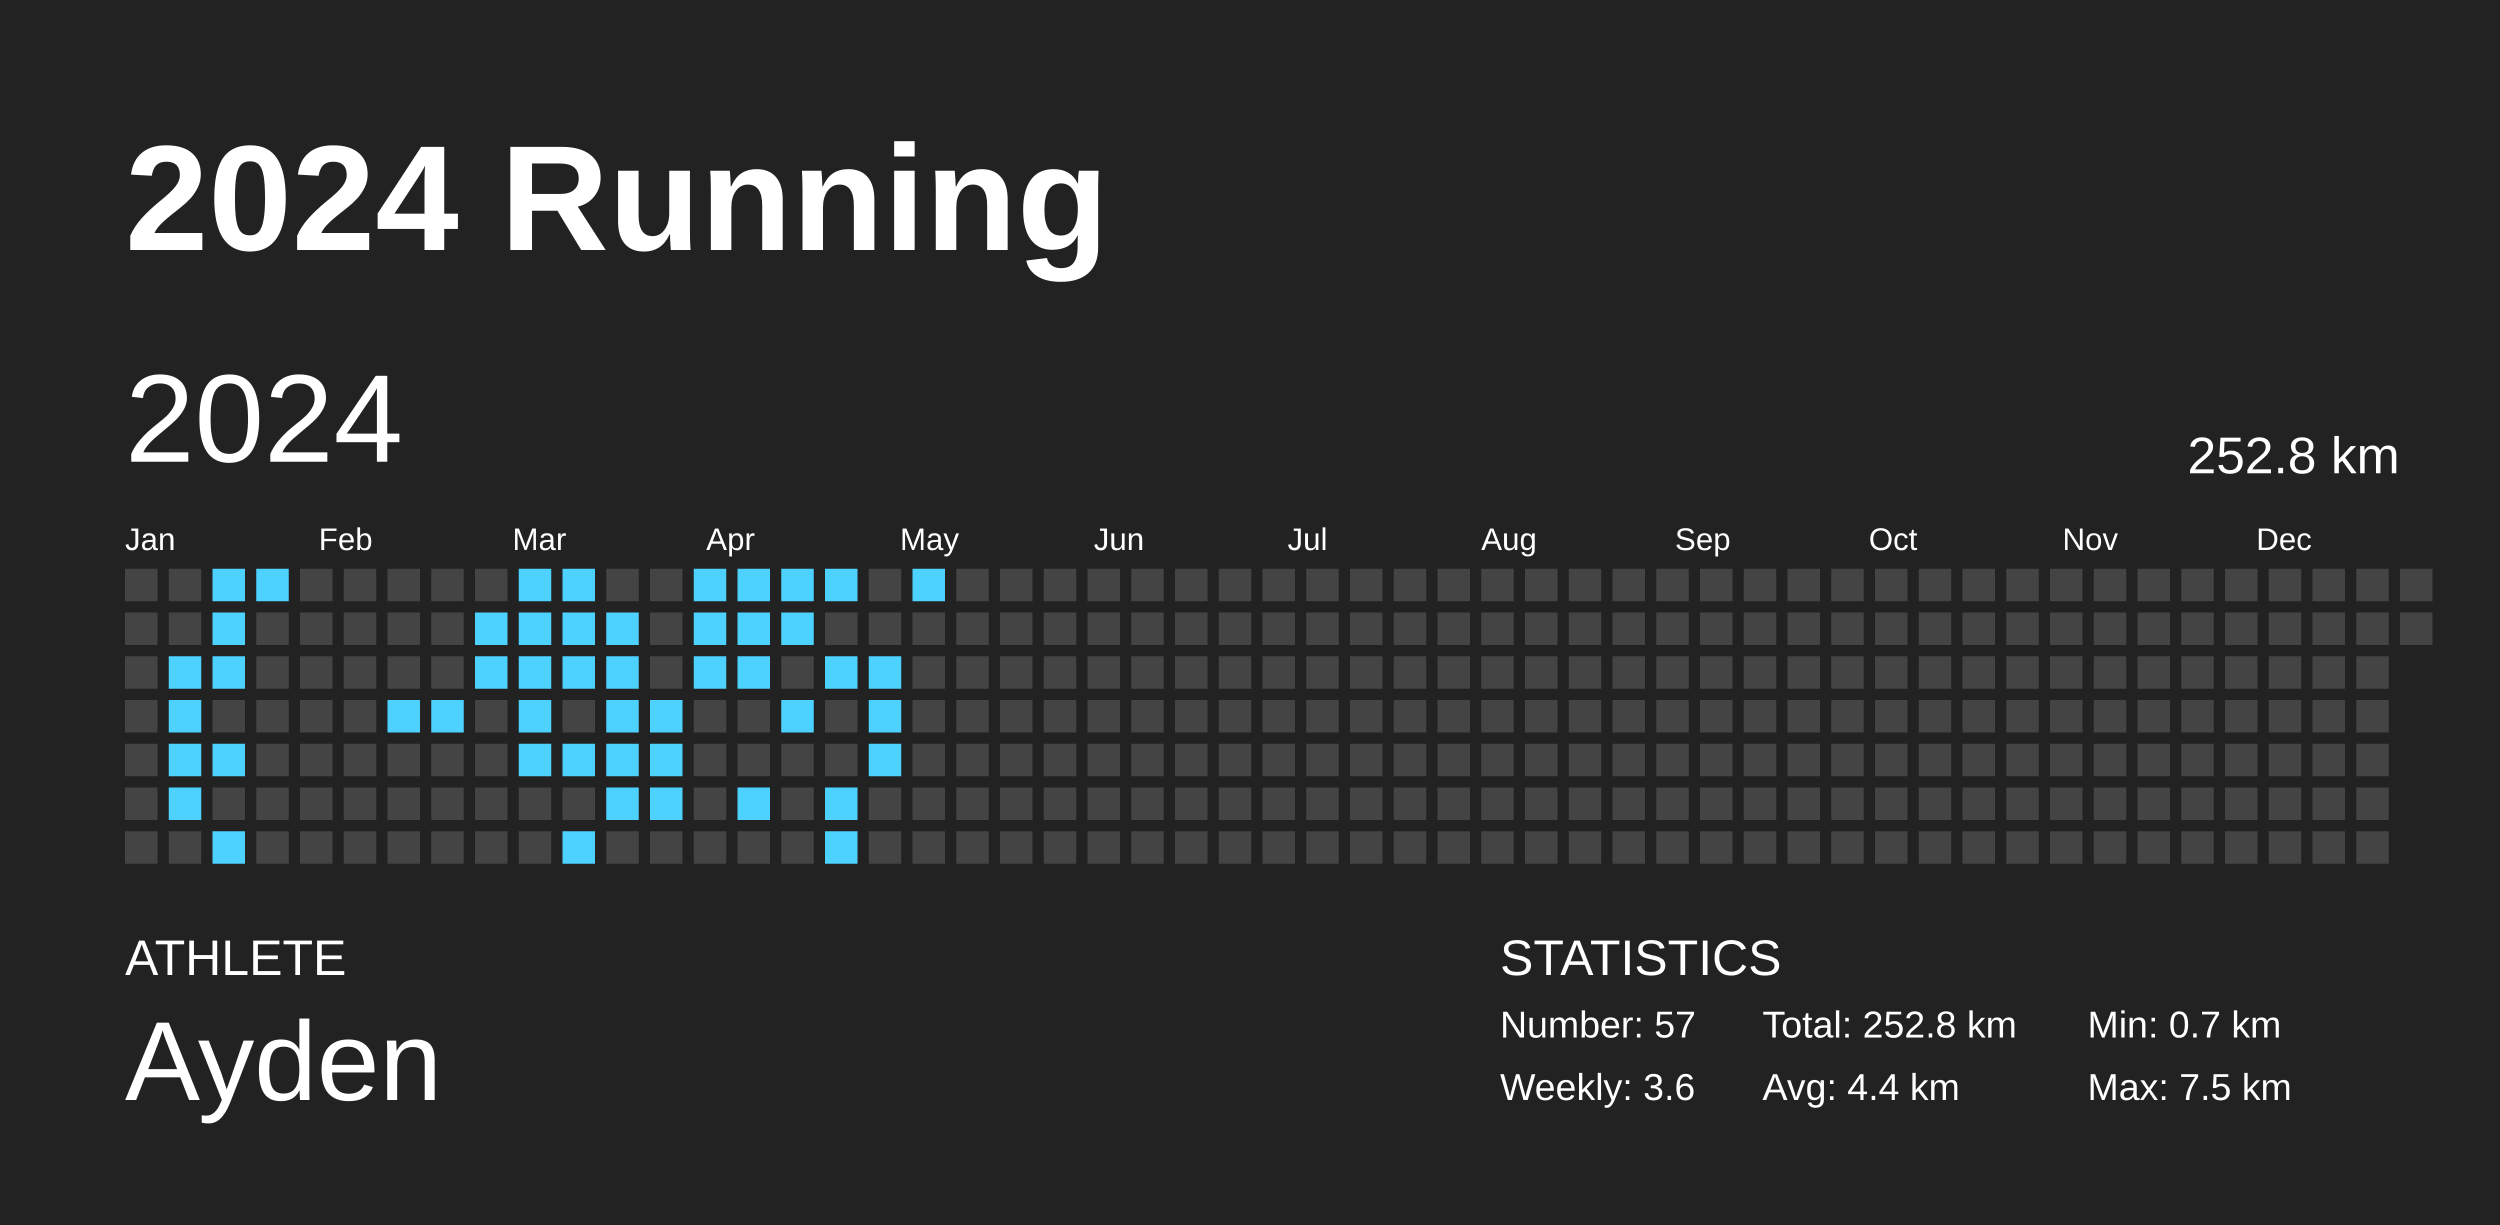
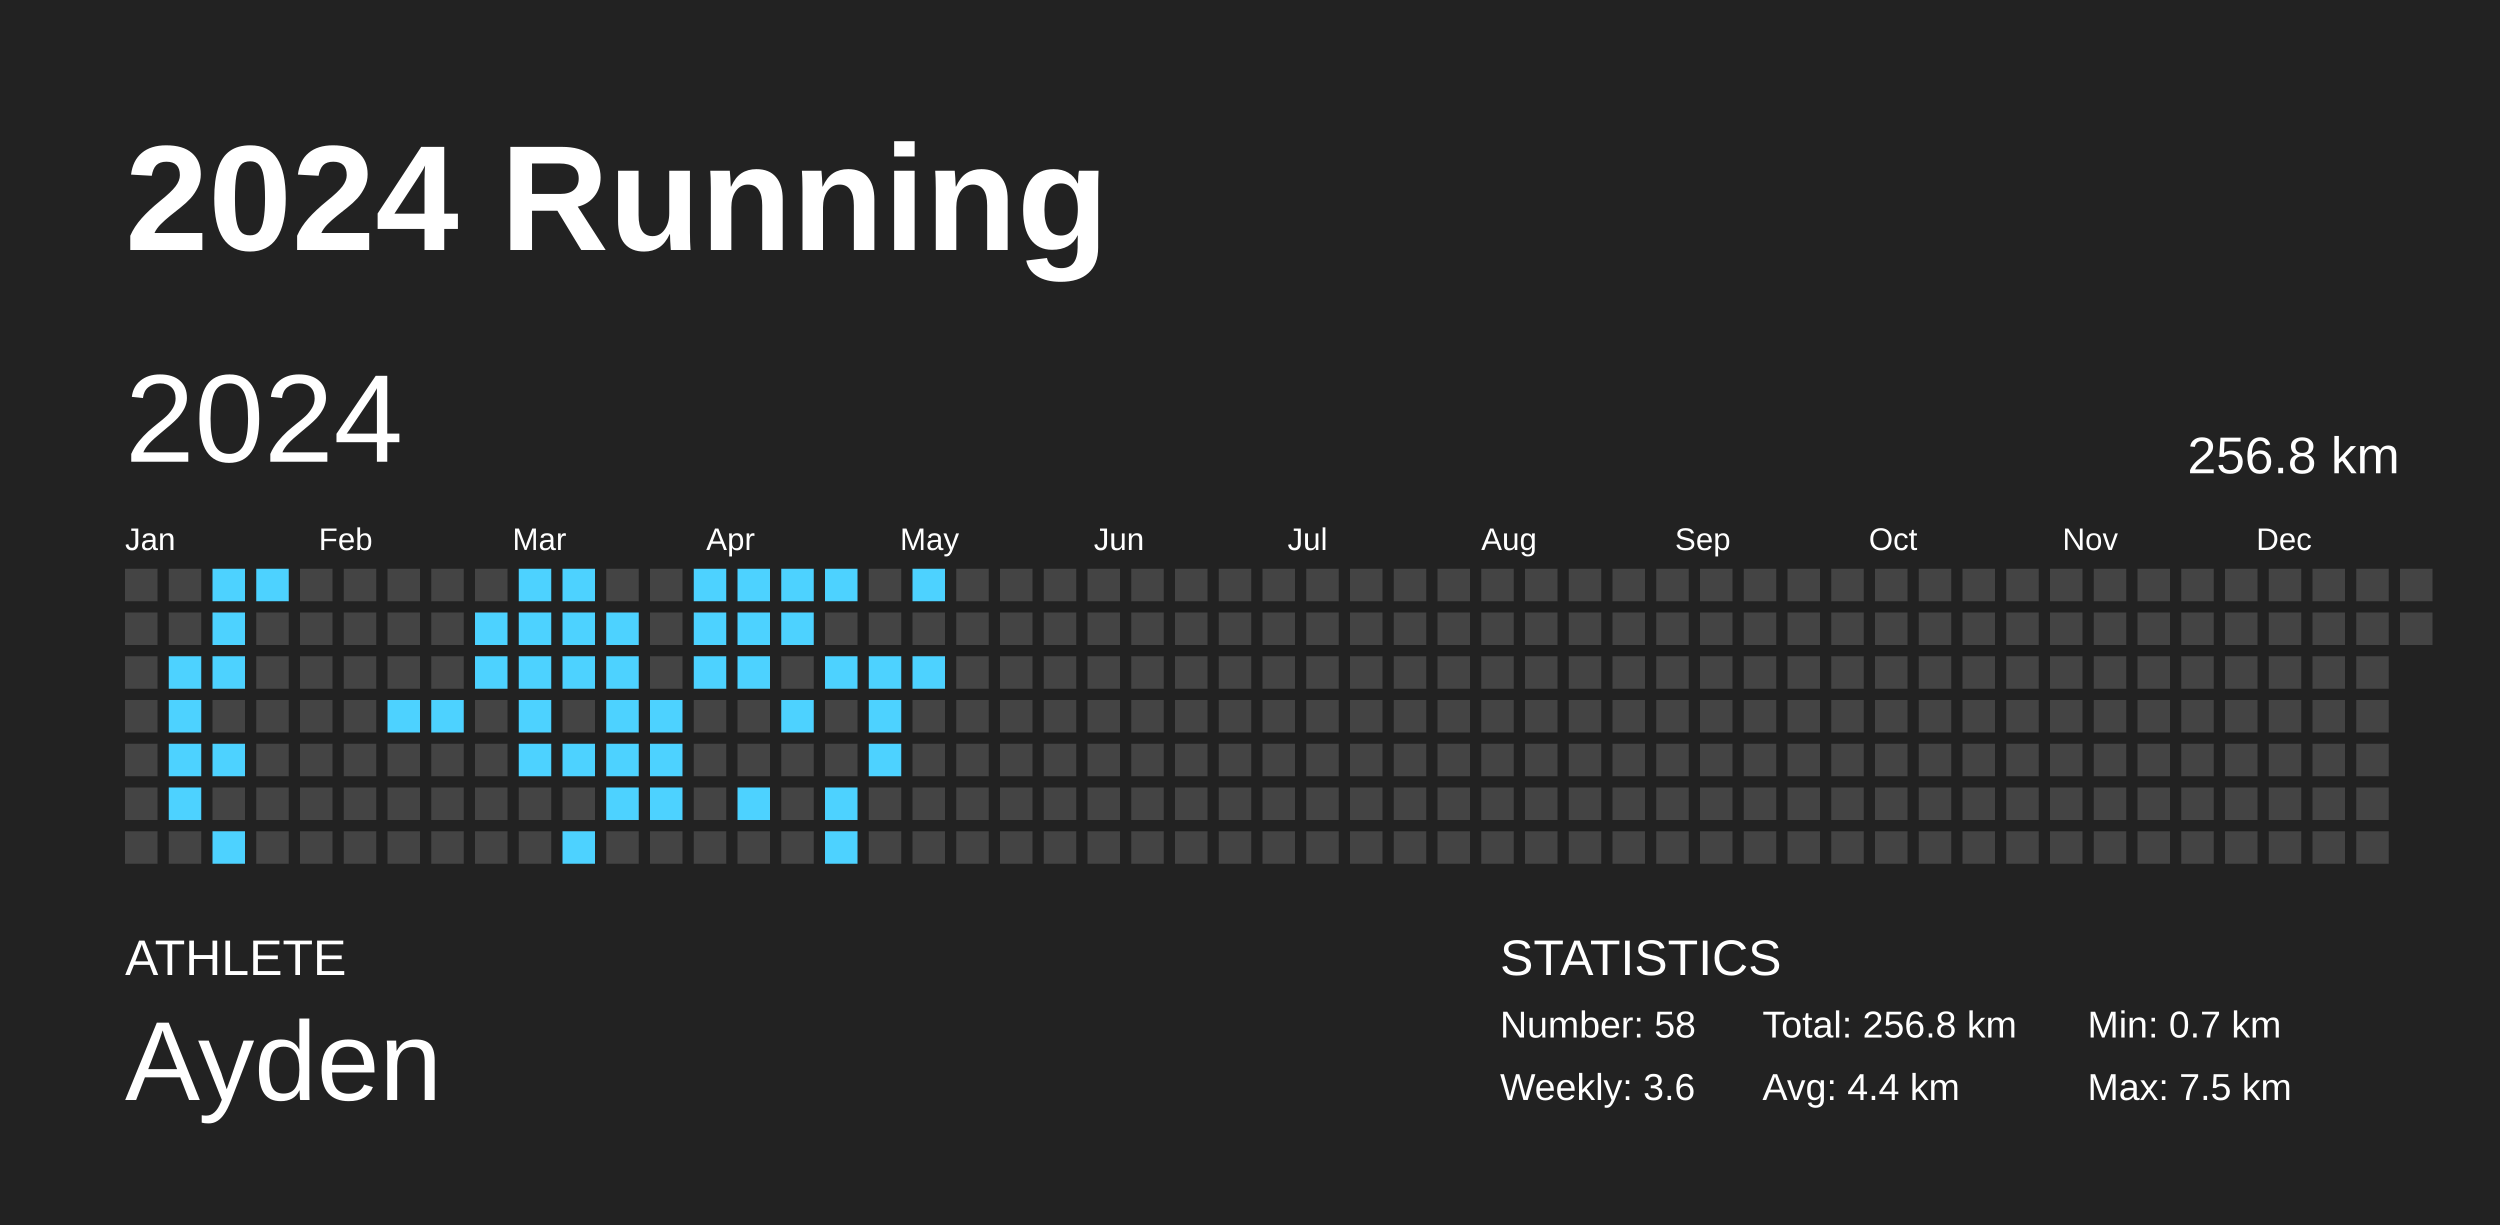
<svg xmlns="http://www.w3.org/2000/svg" baseProfile="full" height="98mm" version="1.1" viewBox="0,0,200,98" width="200mm">
  <defs />
  <rect fill="#222222" height="98" width="200" x="0" y="0" />
  <text fill="#FFFFFF" style="font-size:12px; font-family:Arial; font-weight:bold;" x="10" y="20">2024 Running</text>
  <text fill="#FFFFFF" style="font-size:4px; font-family:Arial" x="10" y="78">ATHLETE</text>
  <text fill="#FFFFFF" style="font-size:9px; font-family:Arial" x="10" y="88">Ayden</text>
  <text fill="#FFFFFF" style="font-size:4px; font-family:Arial" x="120" y="78">STATISTICS</text>
-   <text fill="#FFFFFF" style="font-size:3px; font-family:Arial" x="120" y="83">Number: 57</text>
+   <text fill="#FFFFFF" style="font-size:3px; font-family:Arial" x="120" y="83">Number: 58</text>
  <text fill="#FFFFFF" style="font-size:3px; font-family:Arial" x="120" y="88">Weekly: 3.6</text>
-   <text fill="#FFFFFF" style="font-size:3px; font-family:Arial" x="141" y="83">Total: 252.8 km</text>
+   <text fill="#FFFFFF" style="font-size:3px; font-family:Arial" x="141" y="83">Total: 256.8 km</text>
  <text fill="#FFFFFF" style="font-size:3px; font-family:Arial" x="141" y="88">Avg: 4.4 km</text>
  <text fill="#FFFFFF" style="font-size:3px; font-family:Arial" x="167" y="83">Min: 0.7 km</text>
  <text fill="#FFFFFF" style="font-size:3px; font-family:Arial" x="167" y="88">Max: 7.5 km</text>
  <text dominant-baseline="hanging" fill="#FFFFFF" style="font-size:10.0px; font-family:Arial;" x="10" y="30">2024</text>
-   <text dominant-baseline="hanging" fill="#FFFFFF" style="font-size:4.125px; font-family:Arial;" x="175" y="35">252.8 km</text>
+   <text dominant-baseline="hanging" fill="#FFFFFF" style="font-size:4.125px; font-family:Arial;" x="175" y="35">256.8 km</text>
  <text fill="#FFFFFF" style="font-size:2.5px; font-family:Arial" x="10.0" y="44">Jan</text>
  <text fill="#FFFFFF" style="font-size:2.5px; font-family:Arial" x="25.5" y="44">Feb</text>
  <text fill="#FFFFFF" style="font-size:2.5px; font-family:Arial" x="41.0" y="44">Mar</text>
  <text fill="#FFFFFF" style="font-size:2.5px; font-family:Arial" x="56.5" y="44">Apr</text>
  <text fill="#FFFFFF" style="font-size:2.5px; font-family:Arial" x="72.0" y="44">May</text>
  <text fill="#FFFFFF" style="font-size:2.5px; font-family:Arial" x="87.5" y="44">Jun</text>
  <text fill="#FFFFFF" style="font-size:2.5px; font-family:Arial" x="103.0" y="44">Jul</text>
  <text fill="#FFFFFF" style="font-size:2.5px; font-family:Arial" x="118.5" y="44">Aug</text>
  <text fill="#FFFFFF" style="font-size:2.5px; font-family:Arial" x="134.0" y="44">Sep</text>
  <text fill="#FFFFFF" style="font-size:2.5px; font-family:Arial" x="149.5" y="44">Oct</text>
  <text fill="#FFFFFF" style="font-size:2.5px; font-family:Arial" x="165.0" y="44">Nov</text>
  <text fill="#FFFFFF" style="font-size:2.5px; font-family:Arial" x="180.5" y="44">Dec</text>
  <rect fill="#444444" height="2.6" width="2.6" x="10.0" y="45.5" />
  <rect fill="#444444" height="2.6" width="2.6" x="10.0" y="49.0" />
  <rect fill="#444444" height="2.6" width="2.6" x="10.0" y="52.5" />
  <rect fill="#444444" height="2.6" width="2.6" x="10.0" y="56.0" />
  <rect fill="#444444" height="2.6" width="2.6" x="10.0" y="59.5" />
  <rect fill="#444444" height="2.6" width="2.6" x="10.0" y="63.0" />
  <rect fill="#444444" height="2.6" width="2.6" x="10.0" y="66.5" />
  <rect fill="#444444" height="2.6" width="2.6" x="13.5" y="45.5" />
  <rect fill="#444444" height="2.6" width="2.6" x="13.5" y="49.0" />
  <rect fill="#4dd2ff" height="2.6" width="2.6" x="13.5" y="52.5" />
  <rect fill="#4dd2ff" height="2.6" width="2.6" x="13.5" y="56.0" />
  <rect fill="#4dd2ff" height="2.6" width="2.6" x="13.5" y="59.5" />
  <rect fill="#4dd2ff" height="2.6" width="2.6" x="13.5" y="63.0" />
  <rect fill="#444444" height="2.6" width="2.6" x="13.5" y="66.5" />
  <rect fill="#4dd2ff" height="2.6" width="2.6" x="17.0" y="45.5" />
  <rect fill="#4dd2ff" height="2.6" width="2.6" x="17.0" y="49.0" />
  <rect fill="#4dd2ff" height="2.6" width="2.6" x="17.0" y="52.5" />
  <rect fill="#444444" height="2.6" width="2.6" x="17.0" y="56.0" />
  <rect fill="#4dd2ff" height="2.6" width="2.6" x="17.0" y="59.5" />
  <rect fill="#444444" height="2.6" width="2.6" x="17.0" y="63.0" />
  <rect fill="#4dd2ff" height="2.6" width="2.6" x="17.0" y="66.5" />
  <rect fill="#4dd2ff" height="2.6" width="2.6" x="20.5" y="45.5" />
  <rect fill="#444444" height="2.6" width="2.6" x="20.5" y="49.0" />
  <rect fill="#444444" height="2.6" width="2.6" x="20.5" y="52.5" />
  <rect fill="#444444" height="2.6" width="2.6" x="20.5" y="56.0" />
  <rect fill="#444444" height="2.6" width="2.6" x="20.5" y="59.5" />
  <rect fill="#444444" height="2.6" width="2.6" x="20.5" y="63.0" />
  <rect fill="#444444" height="2.6" width="2.6" x="20.5" y="66.5" />
  <rect fill="#444444" height="2.6" width="2.6" x="24.0" y="45.5" />
  <rect fill="#444444" height="2.6" width="2.6" x="24.0" y="49.0" />
  <rect fill="#444444" height="2.6" width="2.6" x="24.0" y="52.5" />
  <rect fill="#444444" height="2.6" width="2.6" x="24.0" y="56.0" />
  <rect fill="#444444" height="2.6" width="2.6" x="24.0" y="59.5" />
  <rect fill="#444444" height="2.6" width="2.6" x="24.0" y="63.0" />
  <rect fill="#444444" height="2.6" width="2.6" x="24.0" y="66.5" />
  <rect fill="#444444" height="2.6" width="2.6" x="27.5" y="45.5" />
  <rect fill="#444444" height="2.6" width="2.6" x="27.5" y="49.0" />
  <rect fill="#444444" height="2.6" width="2.6" x="27.5" y="52.5" />
  <rect fill="#444444" height="2.6" width="2.6" x="27.5" y="56.0" />
  <rect fill="#444444" height="2.6" width="2.6" x="27.5" y="59.5" />
  <rect fill="#444444" height="2.6" width="2.6" x="27.5" y="63.0" />
  <rect fill="#444444" height="2.6" width="2.6" x="27.5" y="66.5" />
  <rect fill="#444444" height="2.6" width="2.6" x="31.0" y="45.5" />
  <rect fill="#444444" height="2.6" width="2.6" x="31.0" y="49.0" />
  <rect fill="#444444" height="2.6" width="2.6" x="31.0" y="52.5" />
  <rect fill="#4dd2ff" height="2.6" width="2.6" x="31.0" y="56.0" />
  <rect fill="#444444" height="2.6" width="2.6" x="31.0" y="59.5" />
  <rect fill="#444444" height="2.6" width="2.6" x="31.0" y="63.0" />
  <rect fill="#444444" height="2.6" width="2.6" x="31.0" y="66.5" />
  <rect fill="#444444" height="2.6" width="2.6" x="34.5" y="45.5" />
  <rect fill="#444444" height="2.6" width="2.6" x="34.5" y="49.0" />
  <rect fill="#444444" height="2.6" width="2.6" x="34.5" y="52.5" />
  <rect fill="#4dd2ff" height="2.6" width="2.6" x="34.5" y="56.0" />
  <rect fill="#444444" height="2.6" width="2.6" x="34.5" y="59.5" />
  <rect fill="#444444" height="2.6" width="2.6" x="34.5" y="63.0" />
  <rect fill="#444444" height="2.6" width="2.6" x="34.5" y="66.5" />
  <rect fill="#444444" height="2.6" width="2.6" x="38.0" y="45.5" />
  <rect fill="#4dd2ff" height="2.6" width="2.6" x="38.0" y="49.0" />
  <rect fill="#4dd2ff" height="2.6" width="2.6" x="38.0" y="52.5" />
  <rect fill="#444444" height="2.6" width="2.6" x="38.0" y="56.0" />
  <rect fill="#444444" height="2.6" width="2.6" x="38.0" y="59.5" />
  <rect fill="#444444" height="2.6" width="2.6" x="38.0" y="63.0" />
  <rect fill="#444444" height="2.6" width="2.6" x="38.0" y="66.5" />
  <rect fill="#4dd2ff" height="2.6" width="2.6" x="41.5" y="45.5" />
  <rect fill="#4dd2ff" height="2.6" width="2.6" x="41.5" y="49.0" />
  <rect fill="#4dd2ff" height="2.6" width="2.6" x="41.5" y="52.5" />
  <rect fill="#4dd2ff" height="2.6" width="2.6" x="41.5" y="56.0" />
  <rect fill="#4dd2ff" height="2.6" width="2.6" x="41.5" y="59.5" />
  <rect fill="#444444" height="2.6" width="2.6" x="41.5" y="63.0" />
  <rect fill="#444444" height="2.6" width="2.6" x="41.5" y="66.5" />
  <rect fill="#4dd2ff" height="2.6" width="2.6" x="45.0" y="45.5" />
  <rect fill="#4dd2ff" height="2.6" width="2.6" x="45.0" y="49.0" />
  <rect fill="#4dd2ff" height="2.6" width="2.6" x="45.0" y="52.5" />
  <rect fill="#444444" height="2.6" width="2.6" x="45.0" y="56.0" />
  <rect fill="#4dd2ff" height="2.6" width="2.6" x="45.0" y="59.5" />
  <rect fill="#444444" height="2.6" width="2.6" x="45.0" y="63.0" />
  <rect fill="#4dd2ff" height="2.6" width="2.6" x="45.0" y="66.5" />
  <rect fill="#444444" height="2.6" width="2.6" x="48.5" y="45.5" />
  <rect fill="#4dd2ff" height="2.6" width="2.6" x="48.5" y="49.0" />
  <rect fill="#4dd2ff" height="2.6" width="2.6" x="48.5" y="52.5" />
  <rect fill="#4dd2ff" height="2.6" width="2.6" x="48.5" y="56.0" />
  <rect fill="#4dd2ff" height="2.6" width="2.6" x="48.5" y="59.5" />
  <rect fill="#4dd2ff" height="2.6" width="2.6" x="48.5" y="63.0" />
  <rect fill="#444444" height="2.6" width="2.6" x="48.5" y="66.5" />
  <rect fill="#444444" height="2.6" width="2.6" x="52.0" y="45.5" />
  <rect fill="#444444" height="2.6" width="2.6" x="52.0" y="49.0" />
  <rect fill="#444444" height="2.6" width="2.6" x="52.0" y="52.5" />
  <rect fill="#4dd2ff" height="2.6" width="2.6" x="52.0" y="56.0" />
  <rect fill="#4dd2ff" height="2.6" width="2.6" x="52.0" y="59.5" />
  <rect fill="#4dd2ff" height="2.6" width="2.6" x="52.0" y="63.0" />
  <rect fill="#444444" height="2.6" width="2.6" x="52.0" y="66.5" />
  <rect fill="#4dd2ff" height="2.6" width="2.6" x="55.5" y="45.5" />
  <rect fill="#4dd2ff" height="2.6" width="2.6" x="55.5" y="49.0" />
  <rect fill="#4dd2ff" height="2.6" width="2.6" x="55.5" y="52.5" />
  <rect fill="#444444" height="2.6" width="2.6" x="55.5" y="56.0" />
  <rect fill="#444444" height="2.6" width="2.6" x="55.5" y="59.5" />
  <rect fill="#444444" height="2.6" width="2.6" x="55.5" y="63.0" />
  <rect fill="#444444" height="2.6" width="2.6" x="55.5" y="66.5" />
  <rect fill="#4dd2ff" height="2.6" width="2.6" x="59.0" y="45.5" />
  <rect fill="#4dd2ff" height="2.6" width="2.6" x="59.0" y="49.0" />
  <rect fill="#4dd2ff" height="2.6" width="2.6" x="59.0" y="52.5" />
  <rect fill="#444444" height="2.6" width="2.6" x="59.0" y="56.0" />
  <rect fill="#444444" height="2.6" width="2.6" x="59.0" y="59.5" />
  <rect fill="#4dd2ff" height="2.6" width="2.6" x="59.0" y="63.0" />
  <rect fill="#444444" height="2.6" width="2.6" x="59.0" y="66.5" />
  <rect fill="#4dd2ff" height="2.6" width="2.6" x="62.5" y="45.5" />
  <rect fill="#4dd2ff" height="2.6" width="2.6" x="62.5" y="49.0" />
  <rect fill="#444444" height="2.6" width="2.6" x="62.5" y="52.5" />
  <rect fill="#4dd2ff" height="2.6" width="2.6" x="62.5" y="56.0" />
  <rect fill="#444444" height="2.6" width="2.6" x="62.5" y="59.5" />
  <rect fill="#444444" height="2.6" width="2.6" x="62.5" y="63.0" />
  <rect fill="#444444" height="2.6" width="2.6" x="62.5" y="66.5" />
  <rect fill="#4dd2ff" height="2.6" width="2.6" x="66.0" y="45.5" />
  <rect fill="#444444" height="2.6" width="2.6" x="66.0" y="49.0" />
  <rect fill="#4dd2ff" height="2.6" width="2.6" x="66.0" y="52.5" />
  <rect fill="#444444" height="2.6" width="2.6" x="66.0" y="56.0" />
  <rect fill="#444444" height="2.6" width="2.6" x="66.0" y="59.5" />
  <rect fill="#4dd2ff" height="2.6" width="2.6" x="66.0" y="63.0" />
  <rect fill="#4dd2ff" height="2.6" width="2.6" x="66.0" y="66.5" />
  <rect fill="#444444" height="2.6" width="2.6" x="69.5" y="45.5" />
  <rect fill="#444444" height="2.6" width="2.6" x="69.5" y="49.0" />
  <rect fill="#4dd2ff" height="2.6" width="2.6" x="69.5" y="52.5" />
  <rect fill="#4dd2ff" height="2.6" width="2.6" x="69.5" y="56.0" />
  <rect fill="#4dd2ff" height="2.6" width="2.6" x="69.5" y="59.5" />
  <rect fill="#444444" height="2.6" width="2.6" x="69.5" y="63.0" />
  <rect fill="#444444" height="2.6" width="2.6" x="69.5" y="66.5" />
  <rect fill="#4dd2ff" height="2.6" width="2.6" x="73.0" y="45.5" />
  <rect fill="#444444" height="2.6" width="2.6" x="73.0" y="49.0" />
-   <rect fill="#444444" height="2.6" width="2.6" x="73.0" y="52.5" />
+   <rect fill="#4dd2ff" height="2.6" width="2.6" x="73.0" y="52.5" />
  <rect fill="#444444" height="2.6" width="2.6" x="73.0" y="56.0" />
  <rect fill="#444444" height="2.6" width="2.6" x="73.0" y="59.5" />
  <rect fill="#444444" height="2.6" width="2.6" x="73.0" y="63.0" />
  <rect fill="#444444" height="2.6" width="2.6" x="73.0" y="66.5" />
  <rect fill="#444444" height="2.6" width="2.6" x="76.5" y="45.5" />
  <rect fill="#444444" height="2.6" width="2.6" x="76.5" y="49.0" />
  <rect fill="#444444" height="2.6" width="2.6" x="76.5" y="52.5" />
  <rect fill="#444444" height="2.6" width="2.6" x="76.5" y="56.0" />
  <rect fill="#444444" height="2.6" width="2.6" x="76.5" y="59.5" />
  <rect fill="#444444" height="2.6" width="2.6" x="76.5" y="63.0" />
  <rect fill="#444444" height="2.6" width="2.6" x="76.5" y="66.5" />
  <rect fill="#444444" height="2.6" width="2.6" x="80.0" y="45.5" />
  <rect fill="#444444" height="2.6" width="2.6" x="80.0" y="49.0" />
  <rect fill="#444444" height="2.6" width="2.6" x="80.0" y="52.5" />
  <rect fill="#444444" height="2.6" width="2.6" x="80.0" y="56.0" />
  <rect fill="#444444" height="2.6" width="2.6" x="80.0" y="59.5" />
  <rect fill="#444444" height="2.6" width="2.6" x="80.0" y="63.0" />
  <rect fill="#444444" height="2.6" width="2.6" x="80.0" y="66.5" />
  <rect fill="#444444" height="2.6" width="2.6" x="83.5" y="45.5" />
  <rect fill="#444444" height="2.6" width="2.6" x="83.5" y="49.0" />
  <rect fill="#444444" height="2.6" width="2.6" x="83.5" y="52.5" />
  <rect fill="#444444" height="2.6" width="2.6" x="83.5" y="56.0" />
  <rect fill="#444444" height="2.6" width="2.6" x="83.5" y="59.5" />
  <rect fill="#444444" height="2.6" width="2.6" x="83.5" y="63.0" />
  <rect fill="#444444" height="2.6" width="2.6" x="83.5" y="66.5" />
  <rect fill="#444444" height="2.6" width="2.6" x="87.0" y="45.5" />
  <rect fill="#444444" height="2.6" width="2.6" x="87.0" y="49.0" />
  <rect fill="#444444" height="2.6" width="2.6" x="87.0" y="52.5" />
  <rect fill="#444444" height="2.6" width="2.6" x="87.0" y="56.0" />
  <rect fill="#444444" height="2.6" width="2.6" x="87.0" y="59.5" />
  <rect fill="#444444" height="2.6" width="2.6" x="87.0" y="63.0" />
  <rect fill="#444444" height="2.6" width="2.6" x="87.0" y="66.5" />
  <rect fill="#444444" height="2.6" width="2.6" x="90.5" y="45.5" />
  <rect fill="#444444" height="2.6" width="2.6" x="90.5" y="49.0" />
  <rect fill="#444444" height="2.6" width="2.6" x="90.5" y="52.5" />
  <rect fill="#444444" height="2.6" width="2.6" x="90.5" y="56.0" />
  <rect fill="#444444" height="2.6" width="2.6" x="90.5" y="59.5" />
  <rect fill="#444444" height="2.6" width="2.6" x="90.5" y="63.0" />
  <rect fill="#444444" height="2.6" width="2.6" x="90.5" y="66.5" />
  <rect fill="#444444" height="2.6" width="2.6" x="94.0" y="45.5" />
  <rect fill="#444444" height="2.6" width="2.6" x="94.0" y="49.0" />
  <rect fill="#444444" height="2.6" width="2.6" x="94.0" y="52.5" />
  <rect fill="#444444" height="2.6" width="2.6" x="94.0" y="56.0" />
  <rect fill="#444444" height="2.6" width="2.6" x="94.0" y="59.5" />
  <rect fill="#444444" height="2.6" width="2.6" x="94.0" y="63.0" />
  <rect fill="#444444" height="2.6" width="2.6" x="94.0" y="66.5" />
  <rect fill="#444444" height="2.6" width="2.6" x="97.5" y="45.5" />
  <rect fill="#444444" height="2.6" width="2.6" x="97.5" y="49.0" />
  <rect fill="#444444" height="2.6" width="2.6" x="97.5" y="52.5" />
  <rect fill="#444444" height="2.6" width="2.6" x="97.5" y="56.0" />
  <rect fill="#444444" height="2.6" width="2.6" x="97.5" y="59.5" />
  <rect fill="#444444" height="2.6" width="2.6" x="97.5" y="63.0" />
  <rect fill="#444444" height="2.6" width="2.6" x="97.5" y="66.5" />
  <rect fill="#444444" height="2.6" width="2.6" x="101.0" y="45.5" />
  <rect fill="#444444" height="2.6" width="2.6" x="101.0" y="49.0" />
  <rect fill="#444444" height="2.6" width="2.6" x="101.0" y="52.5" />
  <rect fill="#444444" height="2.6" width="2.6" x="101.0" y="56.0" />
  <rect fill="#444444" height="2.6" width="2.6" x="101.0" y="59.5" />
  <rect fill="#444444" height="2.6" width="2.6" x="101.0" y="63.0" />
  <rect fill="#444444" height="2.6" width="2.6" x="101.0" y="66.5" />
  <rect fill="#444444" height="2.6" width="2.6" x="104.5" y="45.5" />
  <rect fill="#444444" height="2.6" width="2.6" x="104.5" y="49.0" />
  <rect fill="#444444" height="2.6" width="2.6" x="104.5" y="52.5" />
  <rect fill="#444444" height="2.6" width="2.6" x="104.5" y="56.0" />
  <rect fill="#444444" height="2.6" width="2.6" x="104.5" y="59.5" />
  <rect fill="#444444" height="2.6" width="2.6" x="104.5" y="63.0" />
  <rect fill="#444444" height="2.6" width="2.6" x="104.5" y="66.5" />
  <rect fill="#444444" height="2.6" width="2.6" x="108.0" y="45.5" />
  <rect fill="#444444" height="2.6" width="2.6" x="108.0" y="49.0" />
  <rect fill="#444444" height="2.6" width="2.6" x="108.0" y="52.5" />
  <rect fill="#444444" height="2.6" width="2.6" x="108.0" y="56.0" />
  <rect fill="#444444" height="2.6" width="2.6" x="108.0" y="59.5" />
  <rect fill="#444444" height="2.6" width="2.6" x="108.0" y="63.0" />
  <rect fill="#444444" height="2.6" width="2.6" x="108.0" y="66.5" />
  <rect fill="#444444" height="2.6" width="2.6" x="111.5" y="45.5" />
  <rect fill="#444444" height="2.6" width="2.6" x="111.5" y="49.0" />
  <rect fill="#444444" height="2.6" width="2.6" x="111.5" y="52.5" />
  <rect fill="#444444" height="2.6" width="2.6" x="111.5" y="56.0" />
  <rect fill="#444444" height="2.6" width="2.6" x="111.5" y="59.5" />
  <rect fill="#444444" height="2.6" width="2.6" x="111.5" y="63.0" />
  <rect fill="#444444" height="2.6" width="2.6" x="111.5" y="66.5" />
  <rect fill="#444444" height="2.6" width="2.6" x="115.0" y="45.5" />
  <rect fill="#444444" height="2.6" width="2.6" x="115.0" y="49.0" />
  <rect fill="#444444" height="2.6" width="2.6" x="115.0" y="52.5" />
  <rect fill="#444444" height="2.6" width="2.6" x="115.0" y="56.0" />
  <rect fill="#444444" height="2.6" width="2.6" x="115.0" y="59.5" />
  <rect fill="#444444" height="2.6" width="2.6" x="115.0" y="63.0" />
  <rect fill="#444444" height="2.6" width="2.6" x="115.0" y="66.5" />
  <rect fill="#444444" height="2.6" width="2.6" x="118.5" y="45.5" />
  <rect fill="#444444" height="2.6" width="2.6" x="118.5" y="49.0" />
  <rect fill="#444444" height="2.6" width="2.6" x="118.5" y="52.5" />
  <rect fill="#444444" height="2.6" width="2.6" x="118.5" y="56.0" />
  <rect fill="#444444" height="2.6" width="2.6" x="118.5" y="59.5" />
  <rect fill="#444444" height="2.6" width="2.6" x="118.5" y="63.0" />
  <rect fill="#444444" height="2.6" width="2.6" x="118.5" y="66.5" />
  <rect fill="#444444" height="2.6" width="2.6" x="122.0" y="45.5" />
  <rect fill="#444444" height="2.6" width="2.6" x="122.0" y="49.0" />
  <rect fill="#444444" height="2.6" width="2.6" x="122.0" y="52.5" />
  <rect fill="#444444" height="2.6" width="2.6" x="122.0" y="56.0" />
  <rect fill="#444444" height="2.6" width="2.6" x="122.0" y="59.5" />
  <rect fill="#444444" height="2.6" width="2.6" x="122.0" y="63.0" />
  <rect fill="#444444" height="2.6" width="2.6" x="122.0" y="66.5" />
  <rect fill="#444444" height="2.6" width="2.6" x="125.5" y="45.5" />
  <rect fill="#444444" height="2.6" width="2.6" x="125.5" y="49.0" />
  <rect fill="#444444" height="2.6" width="2.6" x="125.5" y="52.5" />
  <rect fill="#444444" height="2.6" width="2.6" x="125.5" y="56.0" />
  <rect fill="#444444" height="2.6" width="2.6" x="125.5" y="59.5" />
  <rect fill="#444444" height="2.6" width="2.6" x="125.5" y="63.0" />
  <rect fill="#444444" height="2.6" width="2.6" x="125.5" y="66.5" />
  <rect fill="#444444" height="2.6" width="2.6" x="129.0" y="45.5" />
  <rect fill="#444444" height="2.6" width="2.6" x="129.0" y="49.0" />
  <rect fill="#444444" height="2.6" width="2.6" x="129.0" y="52.5" />
  <rect fill="#444444" height="2.6" width="2.6" x="129.0" y="56.0" />
  <rect fill="#444444" height="2.6" width="2.6" x="129.0" y="59.5" />
  <rect fill="#444444" height="2.6" width="2.6" x="129.0" y="63.0" />
  <rect fill="#444444" height="2.6" width="2.6" x="129.0" y="66.5" />
  <rect fill="#444444" height="2.6" width="2.6" x="132.5" y="45.5" />
  <rect fill="#444444" height="2.6" width="2.6" x="132.5" y="49.0" />
  <rect fill="#444444" height="2.6" width="2.6" x="132.5" y="52.5" />
  <rect fill="#444444" height="2.6" width="2.6" x="132.5" y="56.0" />
  <rect fill="#444444" height="2.6" width="2.6" x="132.5" y="59.5" />
  <rect fill="#444444" height="2.6" width="2.6" x="132.5" y="63.0" />
  <rect fill="#444444" height="2.6" width="2.6" x="132.5" y="66.5" />
  <rect fill="#444444" height="2.6" width="2.6" x="136.0" y="45.5" />
  <rect fill="#444444" height="2.6" width="2.6" x="136.0" y="49.0" />
  <rect fill="#444444" height="2.6" width="2.6" x="136.0" y="52.5" />
  <rect fill="#444444" height="2.6" width="2.6" x="136.0" y="56.0" />
  <rect fill="#444444" height="2.6" width="2.6" x="136.0" y="59.5" />
  <rect fill="#444444" height="2.6" width="2.6" x="136.0" y="63.0" />
  <rect fill="#444444" height="2.6" width="2.6" x="136.0" y="66.5" />
  <rect fill="#444444" height="2.6" width="2.6" x="139.5" y="45.5" />
  <rect fill="#444444" height="2.6" width="2.6" x="139.5" y="49.0" />
  <rect fill="#444444" height="2.6" width="2.6" x="139.5" y="52.5" />
  <rect fill="#444444" height="2.6" width="2.6" x="139.5" y="56.0" />
  <rect fill="#444444" height="2.6" width="2.6" x="139.5" y="59.5" />
  <rect fill="#444444" height="2.6" width="2.6" x="139.5" y="63.0" />
  <rect fill="#444444" height="2.6" width="2.6" x="139.5" y="66.5" />
  <rect fill="#444444" height="2.6" width="2.6" x="143.0" y="45.5" />
  <rect fill="#444444" height="2.6" width="2.6" x="143.0" y="49.0" />
  <rect fill="#444444" height="2.6" width="2.6" x="143.0" y="52.5" />
  <rect fill="#444444" height="2.6" width="2.6" x="143.0" y="56.0" />
  <rect fill="#444444" height="2.6" width="2.6" x="143.0" y="59.5" />
  <rect fill="#444444" height="2.6" width="2.6" x="143.0" y="63.0" />
  <rect fill="#444444" height="2.6" width="2.6" x="143.0" y="66.5" />
  <rect fill="#444444" height="2.6" width="2.6" x="146.5" y="45.5" />
  <rect fill="#444444" height="2.6" width="2.6" x="146.5" y="49.0" />
  <rect fill="#444444" height="2.6" width="2.6" x="146.5" y="52.5" />
  <rect fill="#444444" height="2.6" width="2.6" x="146.5" y="56.0" />
  <rect fill="#444444" height="2.6" width="2.6" x="146.5" y="59.5" />
  <rect fill="#444444" height="2.6" width="2.6" x="146.5" y="63.0" />
  <rect fill="#444444" height="2.6" width="2.6" x="146.5" y="66.5" />
  <rect fill="#444444" height="2.6" width="2.6" x="150.0" y="45.5" />
  <rect fill="#444444" height="2.6" width="2.6" x="150.0" y="49.0" />
  <rect fill="#444444" height="2.6" width="2.6" x="150.0" y="52.5" />
  <rect fill="#444444" height="2.6" width="2.6" x="150.0" y="56.0" />
  <rect fill="#444444" height="2.6" width="2.6" x="150.0" y="59.5" />
  <rect fill="#444444" height="2.6" width="2.6" x="150.0" y="63.0" />
  <rect fill="#444444" height="2.6" width="2.6" x="150.0" y="66.5" />
  <rect fill="#444444" height="2.6" width="2.6" x="153.5" y="45.5" />
  <rect fill="#444444" height="2.6" width="2.6" x="153.5" y="49.0" />
  <rect fill="#444444" height="2.6" width="2.6" x="153.5" y="52.5" />
  <rect fill="#444444" height="2.6" width="2.6" x="153.5" y="56.0" />
  <rect fill="#444444" height="2.6" width="2.6" x="153.5" y="59.5" />
  <rect fill="#444444" height="2.6" width="2.6" x="153.5" y="63.0" />
  <rect fill="#444444" height="2.6" width="2.6" x="153.5" y="66.5" />
  <rect fill="#444444" height="2.6" width="2.6" x="157.0" y="45.5" />
  <rect fill="#444444" height="2.6" width="2.6" x="157.0" y="49.0" />
  <rect fill="#444444" height="2.6" width="2.6" x="157.0" y="52.5" />
  <rect fill="#444444" height="2.6" width="2.6" x="157.0" y="56.0" />
  <rect fill="#444444" height="2.6" width="2.6" x="157.0" y="59.5" />
  <rect fill="#444444" height="2.6" width="2.6" x="157.0" y="63.0" />
  <rect fill="#444444" height="2.6" width="2.6" x="157.0" y="66.5" />
  <rect fill="#444444" height="2.6" width="2.6" x="160.5" y="45.5" />
  <rect fill="#444444" height="2.6" width="2.6" x="160.5" y="49.0" />
  <rect fill="#444444" height="2.6" width="2.6" x="160.5" y="52.5" />
  <rect fill="#444444" height="2.6" width="2.6" x="160.5" y="56.0" />
  <rect fill="#444444" height="2.6" width="2.6" x="160.5" y="59.5" />
  <rect fill="#444444" height="2.6" width="2.6" x="160.5" y="63.0" />
  <rect fill="#444444" height="2.6" width="2.6" x="160.5" y="66.5" />
  <rect fill="#444444" height="2.6" width="2.6" x="164.0" y="45.5" />
  <rect fill="#444444" height="2.6" width="2.6" x="164.0" y="49.0" />
  <rect fill="#444444" height="2.6" width="2.6" x="164.0" y="52.5" />
  <rect fill="#444444" height="2.6" width="2.6" x="164.0" y="56.0" />
  <rect fill="#444444" height="2.6" width="2.6" x="164.0" y="59.5" />
  <rect fill="#444444" height="2.6" width="2.6" x="164.0" y="63.0" />
  <rect fill="#444444" height="2.6" width="2.6" x="164.0" y="66.5" />
  <rect fill="#444444" height="2.6" width="2.6" x="167.5" y="45.5" />
  <rect fill="#444444" height="2.6" width="2.6" x="167.5" y="49.0" />
  <rect fill="#444444" height="2.6" width="2.6" x="167.5" y="52.5" />
  <rect fill="#444444" height="2.6" width="2.6" x="167.5" y="56.0" />
  <rect fill="#444444" height="2.6" width="2.6" x="167.5" y="59.5" />
  <rect fill="#444444" height="2.6" width="2.6" x="167.5" y="63.0" />
  <rect fill="#444444" height="2.6" width="2.6" x="167.5" y="66.5" />
  <rect fill="#444444" height="2.6" width="2.6" x="171.0" y="45.5" />
  <rect fill="#444444" height="2.6" width="2.6" x="171.0" y="49.0" />
  <rect fill="#444444" height="2.6" width="2.6" x="171.0" y="52.5" />
  <rect fill="#444444" height="2.6" width="2.6" x="171.0" y="56.0" />
  <rect fill="#444444" height="2.6" width="2.6" x="171.0" y="59.5" />
  <rect fill="#444444" height="2.6" width="2.6" x="171.0" y="63.0" />
  <rect fill="#444444" height="2.6" width="2.6" x="171.0" y="66.5" />
  <rect fill="#444444" height="2.6" width="2.6" x="174.5" y="45.5" />
  <rect fill="#444444" height="2.6" width="2.6" x="174.5" y="49.0" />
  <rect fill="#444444" height="2.6" width="2.6" x="174.5" y="52.5" />
  <rect fill="#444444" height="2.6" width="2.6" x="174.5" y="56.0" />
  <rect fill="#444444" height="2.6" width="2.6" x="174.5" y="59.5" />
  <rect fill="#444444" height="2.6" width="2.6" x="174.5" y="63.0" />
  <rect fill="#444444" height="2.6" width="2.6" x="174.5" y="66.5" />
  <rect fill="#444444" height="2.6" width="2.6" x="178.0" y="45.5" />
  <rect fill="#444444" height="2.6" width="2.6" x="178.0" y="49.0" />
  <rect fill="#444444" height="2.6" width="2.6" x="178.0" y="52.5" />
  <rect fill="#444444" height="2.6" width="2.6" x="178.0" y="56.0" />
  <rect fill="#444444" height="2.6" width="2.6" x="178.0" y="59.5" />
  <rect fill="#444444" height="2.6" width="2.6" x="178.0" y="63.0" />
  <rect fill="#444444" height="2.6" width="2.6" x="178.0" y="66.5" />
  <rect fill="#444444" height="2.6" width="2.6" x="181.5" y="45.5" />
  <rect fill="#444444" height="2.6" width="2.6" x="181.5" y="49.0" />
  <rect fill="#444444" height="2.6" width="2.6" x="181.5" y="52.5" />
  <rect fill="#444444" height="2.6" width="2.6" x="181.5" y="56.0" />
  <rect fill="#444444" height="2.6" width="2.6" x="181.5" y="59.5" />
  <rect fill="#444444" height="2.6" width="2.6" x="181.5" y="63.0" />
  <rect fill="#444444" height="2.6" width="2.6" x="181.5" y="66.5" />
  <rect fill="#444444" height="2.6" width="2.6" x="185.0" y="45.5" />
  <rect fill="#444444" height="2.6" width="2.6" x="185.0" y="49.0" />
  <rect fill="#444444" height="2.6" width="2.6" x="185.0" y="52.5" />
  <rect fill="#444444" height="2.6" width="2.6" x="185.0" y="56.0" />
  <rect fill="#444444" height="2.6" width="2.6" x="185.0" y="59.5" />
  <rect fill="#444444" height="2.6" width="2.6" x="185.0" y="63.0" />
  <rect fill="#444444" height="2.6" width="2.6" x="185.0" y="66.5" />
  <rect fill="#444444" height="2.6" width="2.6" x="188.5" y="45.5" />
  <rect fill="#444444" height="2.6" width="2.6" x="188.5" y="49.0" />
  <rect fill="#444444" height="2.6" width="2.6" x="188.5" y="52.5" />
  <rect fill="#444444" height="2.6" width="2.6" x="188.5" y="56.0" />
  <rect fill="#444444" height="2.6" width="2.6" x="188.5" y="59.5" />
  <rect fill="#444444" height="2.6" width="2.6" x="188.5" y="63.0" />
  <rect fill="#444444" height="2.6" width="2.6" x="188.5" y="66.5" />
  <rect fill="#444444" height="2.6" width="2.6" x="192.0" y="45.5" />
  <rect fill="#444444" height="2.6" width="2.6" x="192.0" y="49.0" />
</svg>
